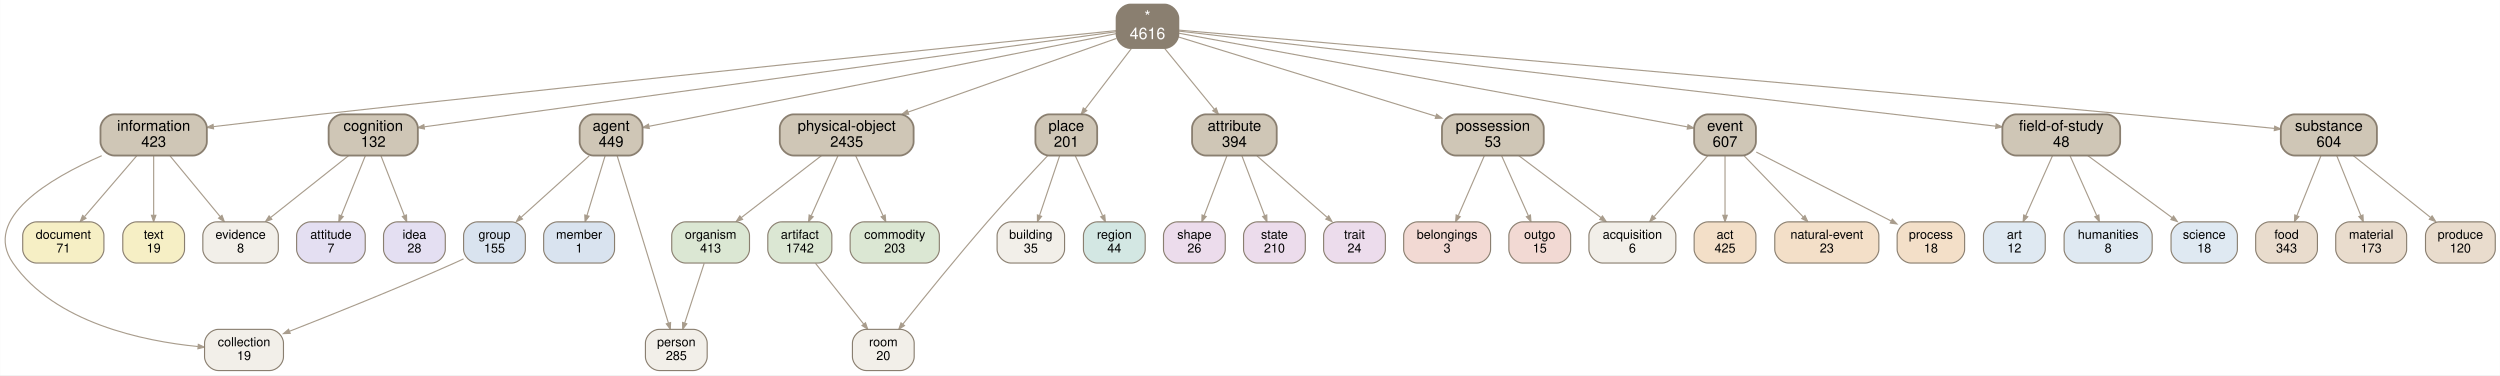
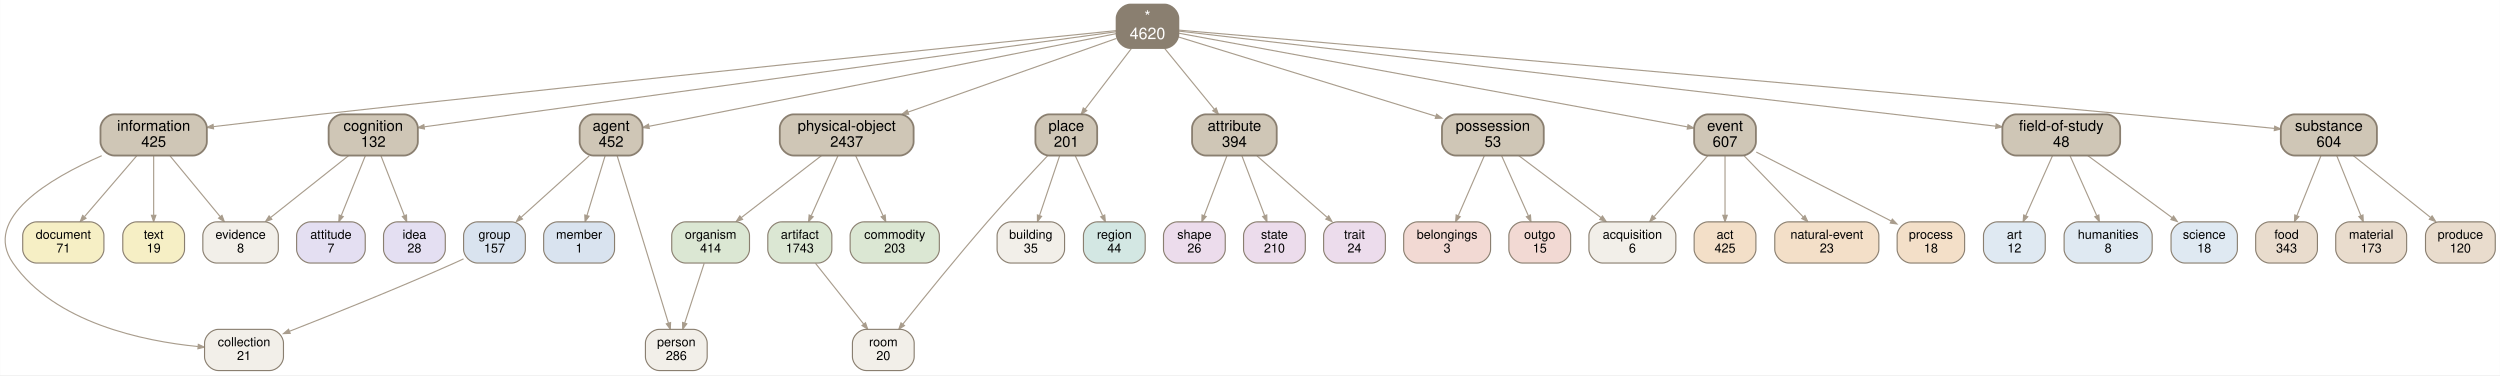
<svg xmlns="http://www.w3.org/2000/svg" width="2186pt" height="328pt" viewBox="0.00 0.00 2185.72 328.00">
  <g id="graph0" class="graph" transform="scale(1 1) rotate(0) translate(4 324)">
    <polygon fill="white" stroke="transparent" points="-4,4 -4,-324 2181.72,-324 2181.72,4 -4,4" />
    <g id="edge1" class="edge">
      <path fill="none" stroke="#a89c8c" d="M971.98,-294.6C890.96,-278.53 651.7,-231.09 563.43,-213.58" />
      <polygon fill="#a89c8c" stroke="#a89c8c" points="563.6,-211.66 557.83,-212.48 562.85,-215.43 563.6,-211.66" />
    </g>
    <g id="edge2" class="edge">
      <path fill="none" stroke="#a89c8c" d="M1014.24,-281.63C1026.73,-266.34 1044.54,-244.55 1057.69,-228.46" />
      <polygon fill="#a89c8c" stroke="#a89c8c" points="1059.27,-229.56 1061.26,-224.08 1056.29,-227.12 1059.27,-229.56" />
    </g>
    <g id="edge3" class="edge">
      <path fill="none" stroke="#a89c8c" d="M971.84,-296.24C867.76,-281.94 496.05,-230.88 366.85,-213.13" />
      <polygon fill="#a89c8c" stroke="#a89c8c" points="366.97,-211.2 361.26,-212.36 366.44,-215.02 366.97,-211.2" />
    </g>
    <g id="edge4" class="edge">
      <path fill="none" stroke="#a89c8c" d="M1026.37,-295C1112.26,-279.18 1377.86,-230.27 1471.3,-213.06" />
      <polygon fill="#a89c8c" stroke="#a89c8c" points="1471.88,-214.91 1476.94,-212.02 1471.18,-211.13 1471.88,-214.91" />
    </g>
    <g id="edge5" class="edge">
      <path fill="none" stroke="#a89c8c" d="M1026.26,-296.85C1140.15,-283.6 1582.19,-232.14 1741,-213.66" />
      <polygon fill="#a89c8c" stroke="#a89c8c" points="1741.29,-215.56 1746.53,-213.02 1740.85,-211.74 1741.29,-215.56" />
    </g>
    <g id="edge6" class="edge">
      <path fill="none" stroke="#a89c8c" d="M971.92,-297.25C876.2,-287.6 546.86,-254.18 275.22,-224 244.53,-220.59 210.21,-216.58 182.67,-213.3" />
      <polygon fill="#a89c8c" stroke="#a89c8c" points="182.58,-211.36 176.89,-212.62 182.13,-215.18 182.58,-211.36" />
    </g>
    <g id="edge7" class="edge">
      <path fill="none" stroke="#a89c8c" d="M972.07,-290.4C929.22,-275.25 845.12,-245.51 789.8,-225.95" />
      <polygon fill="#a89c8c" stroke="#a89c8c" points="790.37,-224.11 784.54,-224.09 789.09,-227.74 790.37,-224.11" />
    </g>
    <g id="edge8" class="edge">
      <path fill="none" stroke="#a89c8c" d="M985.19,-281.63C973.52,-266.34 956.89,-244.55 944.6,-228.46" />
      <polygon fill="#a89c8c" stroke="#a89c8c" points="946.13,-227.28 941.26,-224.08 943.07,-229.62 946.13,-227.28" />
    </g>
    <g id="edge9" class="edge">
      <path fill="none" stroke="#a89c8c" d="M1026.29,-291.67C1076.98,-276.05 1186.93,-242.2 1251.37,-222.35" />
      <polygon fill="#a89c8c" stroke="#a89c8c" points="1252.01,-224.17 1256.69,-220.71 1250.87,-220.49 1252.01,-224.17" />
    </g>
    <g id="edge10" class="edge">
      <path fill="none" stroke="#a89c8c" d="M1026.28,-297.69C1132.34,-288.61 1530.01,-254.38 1857.22,-224 1900.35,-219.99 1949.44,-215.21 1984.63,-211.73" />
      <polygon fill="#a89c8c" stroke="#a89c8c" points="1984.87,-213.64 1990.15,-211.19 1984.49,-209.81 1984.87,-213.64" />
    </g>
    <g id="edge17" class="edge">
      <path fill="none" stroke="#a89c8c" d="M511.04,-187.7C494.22,-172.53 469.73,-150.44 451.74,-134.22" />
      <polygon fill="#a89c8c" stroke="#a89c8c" points="452.69,-132.48 447.32,-130.23 450.11,-135.34 452.69,-132.48" />
    </g>
-     <g id="edge25" class="edge">
+     <g id="edge38" class="edge">
      <path fill="none" stroke="#a89c8c" d="M524.95,-187.7C520.5,-173.05 514.07,-151.93 509.19,-135.89" />
      <polygon fill="#a89c8c" stroke="#a89c8c" points="510.91,-134.93 507.46,-130.23 507.22,-136.05 510.91,-134.93" />
    </g>
-     <g id="edge19" class="edge">
+     <g id="edge36" class="edge">
      <path fill="none" stroke="#a89c8c" d="M535.48,-187.83C545.83,-154.06 568.83,-79 580.36,-41.39" />
      <polygon fill="#a89c8c" stroke="#a89c8c" points="582.2,-41.95 581.97,-36.12 578.52,-40.82 582.2,-41.95" />
    </g>
-     <g id="edge31" class="edge">
+     <g id="edge23" class="edge">
      <path fill="none" stroke="#a89c8c" d="M1068.64,-187.7C1063.02,-172.92 1054.89,-151.56 1048.77,-135.47" />
      <polygon fill="#a89c8c" stroke="#a89c8c" points="1050.53,-134.68 1046.77,-130.23 1046.93,-136.05 1050.53,-134.68" />
    </g>
-     <g id="edge16" class="edge">
+     <g id="edge15" class="edge">
      <path fill="none" stroke="#a89c8c" d="M1081.8,-187.7C1087.43,-172.92 1095.55,-151.56 1101.67,-135.47" />
      <polygon fill="#a89c8c" stroke="#a89c8c" points="1103.51,-136.05 1103.67,-130.23 1099.91,-134.68 1103.51,-136.05" />
    </g>
-     <g id="edge26" class="edge">
+     <g id="edge13" class="edge">
      <path fill="none" stroke="#a89c8c" d="M1094.97,-187.7C1112.28,-172.53 1137.49,-150.44 1156,-134.22" />
      <polygon fill="#a89c8c" stroke="#a89c8c" points="1157.69,-135.3 1160.56,-130.23 1155.15,-132.4 1157.69,-135.3" />
    </g>
-     <g id="edge15" class="edge">
+     <g id="edge18" class="edge">
      <path fill="none" stroke="#a89c8c" d="M315.26,-187.7C309.32,-172.92 300.73,-151.56 294.26,-135.47" />
      <polygon fill="#a89c8c" stroke="#a89c8c" points="295.99,-134.61 292.15,-130.23 292.42,-136.05 295.99,-134.61" />
    </g>
-     <g id="edge34" class="edge">
+     <g id="edge11" class="edge">
      <path fill="none" stroke="#a89c8c" d="M300.67,-187.91C281.43,-172.64 253.17,-150.23 232.58,-133.9" />
      <polygon fill="#a89c8c" stroke="#a89c8c" points="233.55,-132.22 228.05,-130.31 231.16,-135.24 233.55,-132.22" />
    </g>
-     <g id="edge23" class="edge">
+     <g id="edge16" class="edge">
      <path fill="none" stroke="#a89c8c" d="M328.99,-187.7C334.77,-172.92 343.13,-151.56 349.43,-135.47" />
      <polygon fill="#a89c8c" stroke="#a89c8c" points="351.27,-136.05 351.48,-130.23 347.68,-134.65 351.27,-136.05" />
    </g>
-     <g id="edge36" class="edge">
+     <g id="edge20" class="edge">
      <path fill="none" stroke="#a89c8c" d="M1488.99,-187.7C1475.75,-172.66 1456.52,-150.82 1442.27,-134.63" />
      <polygon fill="#a89c8c" stroke="#a89c8c" points="1443.47,-133.08 1438.39,-130.23 1440.58,-135.63 1443.47,-133.08" />
    </g>
-     <g id="edge39" class="edge">
+     <g id="edge24" class="edge">
      <path fill="none" stroke="#a89c8c" d="M1504.22,-187.7C1504.22,-173.05 1504.22,-151.93 1504.22,-135.89" />
      <polygon fill="#a89c8c" stroke="#a89c8c" points="1506.15,-135.73 1504.22,-130.23 1502.3,-135.73 1506.15,-135.73" />
    </g>
-     <g id="edge42" class="edge">
+     <g id="edge34" class="edge">
      <path fill="none" stroke="#a89c8c" d="M1520.96,-187.7C1535.63,-172.53 1557,-150.44 1572.69,-134.22" />
      <polygon fill="#a89c8c" stroke="#a89c8c" points="1574.11,-135.52 1576.56,-130.23 1571.35,-132.84 1574.11,-135.52" />
    </g>
-     <g id="edge29" class="edge">
+     <g id="edge31" class="edge">
      <path fill="none" stroke="#a89c8c" d="M1531.56,-191.03C1563.15,-174.88 1615.19,-148.28 1649.58,-130.7" />
      <polygon fill="#a89c8c" stroke="#a89c8c" points="1650.5,-132.4 1654.52,-128.18 1648.75,-128.97 1650.5,-132.4" />
    </g>
-     <g id="edge11" class="edge">
+     <g id="edge32" class="edge">
      <path fill="none" stroke="#a89c8c" d="M1790.51,-187.7C1783.92,-172.92 1774.41,-151.56 1767.23,-135.47" />
      <polygon fill="#a89c8c" stroke="#a89c8c" points="1768.9,-134.47 1764.9,-130.23 1765.38,-136.03 1768.9,-134.47" />
    </g>
-     <g id="edge14" class="edge">
+     <g id="edge43" class="edge">
      <path fill="none" stroke="#a89c8c" d="M1805.93,-187.7C1812.52,-172.92 1822.04,-151.56 1829.21,-135.47" />
      <polygon fill="#a89c8c" stroke="#a89c8c" points="1831.06,-136.03 1831.54,-130.23 1827.55,-134.47 1831.06,-136.03" />
    </g>
-     <g id="edge18" class="edge">
+     <g id="edge35" class="edge">
      <path fill="none" stroke="#a89c8c" d="M1821.44,-187.91C1842.27,-172.58 1872.89,-150.05 1895.1,-133.7" />
      <polygon fill="#a89c8c" stroke="#a89c8c" points="1896.41,-135.12 1899.7,-130.31 1894.13,-132.02 1896.41,-135.12" />
    </g>
-     <g id="edge13" class="edge">
+     <g id="edge26" class="edge">
      <path fill="none" stroke="#a89c8c" d="M84.78,-187.84C39.41,-168.02 -19.96,-133.08 7.22,-94 43.65,-41.62 121.21,-25.74 168.92,-20.98" />
      <polygon fill="#a89c8c" stroke="#a89c8c" points="169.28,-22.88 174.58,-20.45 168.93,-19.05 169.28,-22.88" />
    </g>
-     <g id="edge44" class="edge">
+     <g id="edge39" class="edge">
      <path fill="none" stroke="#a89c8c" d="M115.36,-187.7C102.45,-172.66 83.69,-150.82 69.8,-134.63" />
      <polygon fill="#a89c8c" stroke="#a89c8c" points="71.06,-133.15 66.01,-130.23 68.14,-135.65 71.06,-133.15" />
    </g>
-     <g id="edge35" class="edge">
+     <g id="edge12" class="edge">
      <path fill="none" stroke="#a89c8c" d="M144.52,-187.7C156.94,-172.66 174.98,-150.82 188.35,-134.63" />
      <polygon fill="#a89c8c" stroke="#a89c8c" points="189.97,-135.69 191.99,-130.23 187,-133.24 189.97,-135.69" />
    </g>
    <g id="edge30" class="edge">
      <path fill="none" stroke="#a89c8c" d="M130.22,-187.7C130.22,-173.05 130.22,-151.93 130.22,-135.89" />
      <polygon fill="#a89c8c" stroke="#a89c8c" points="132.15,-135.73 130.22,-130.23 128.3,-135.73 132.15,-135.73" />
    </g>
-     <g id="edge41" class="edge">
+     <g id="edge27" class="edge">
      <path fill="none" stroke="#a89c8c" d="M728.51,-187.7C721.92,-172.92 712.41,-151.56 705.23,-135.47" />
      <polygon fill="#a89c8c" stroke="#a89c8c" points="706.9,-134.47 702.9,-130.23 703.38,-136.03 706.9,-134.47" />
    </g>
-     <g id="edge27" class="edge">
+     <g id="edge33" class="edge">
      <path fill="none" stroke="#a89c8c" d="M744.12,-187.7C750.87,-172.92 760.62,-151.56 767.96,-135.47" />
      <polygon fill="#a89c8c" stroke="#a89c8c" points="769.82,-136.03 770.36,-130.23 766.32,-134.43 769.82,-136.03" />
    </g>
-     <g id="edge22" class="edge">
+     <g id="edge28" class="edge">
      <path fill="none" stroke="#a89c8c" d="M714.12,-187.91C694.29,-172.58 665.14,-150.05 643.99,-133.7" />
      <polygon fill="#a89c8c" stroke="#a89c8c" points="645.14,-132.15 639.61,-130.31 642.78,-135.2 645.14,-132.15" />
    </g>
-     <g id="edge38" class="edge">
+     <g id="edge22" class="edge">
      <path fill="none" stroke="#a89c8c" d="M922.39,-187.7C917.41,-172.92 910.21,-151.56 904.79,-135.47" />
      <polygon fill="#a89c8c" stroke="#a89c8c" points="906.61,-134.82 903.03,-130.23 902.96,-136.05 906.61,-134.82" />
    </g>
-     <g id="edge45" class="edge">
+     <g id="edge42" class="edge">
      <path fill="none" stroke="#a89c8c" d="M936.12,-187.7C942.87,-172.92 952.62,-151.56 959.96,-135.47" />
      <polygon fill="#a89c8c" stroke="#a89c8c" points="961.82,-136.03 962.36,-130.23 958.32,-134.43 961.82,-136.03" />
    </g>
-     <g id="edge33" class="edge">
+     <g id="edge45" class="edge">
      <path fill="none" stroke="#a89c8c" d="M912.04,-187.98C897.88,-172.94 876.86,-150.3 859.22,-130 832.72,-99.49 803.27,-63.08 785.25,-40.5" />
      <polygon fill="#a89c8c" stroke="#a89c8c" points="786.73,-39.28 781.8,-36.17 783.72,-41.68 786.73,-39.28" />
    </g>
-     <g id="edge37" class="edge">
+     <g id="edge21" class="edge">
      <path fill="none" stroke="#a89c8c" d="M1323.88,-187.91C1344.21,-172.58 1374.09,-150.05 1395.77,-133.7" />
      <polygon fill="#a89c8c" stroke="#a89c8c" points="1397.03,-135.16 1400.27,-130.31 1394.72,-132.08 1397.03,-135.16" />
    </g>
-     <g id="edge28" class="edge">
+     <g id="edge40" class="edge">
      <path fill="none" stroke="#a89c8c" d="M1293.7,-187.7C1287.27,-172.92 1277.99,-151.56 1270.99,-135.47" />
      <polygon fill="#a89c8c" stroke="#a89c8c" points="1272.67,-134.5 1268.71,-130.23 1269.14,-136.04 1272.67,-134.5" />
    </g>
-     <g id="edge43" class="edge">
+     <g id="edge29" class="edge">
      <path fill="none" stroke="#a89c8c" d="M1308.93,-187.7C1315.52,-172.92 1325.04,-151.56 1332.21,-135.47" />
      <polygon fill="#a89c8c" stroke="#a89c8c" points="1334.06,-136.03 1334.54,-130.23 1330.55,-134.47 1334.06,-136.03" />
    </g>
-     <g id="edge40" class="edge">
+     <g id="edge41" class="edge">
      <path fill="none" stroke="#a89c8c" d="M2025.26,-187.7C2019.32,-172.92 2010.73,-151.56 2004.26,-135.47" />
      <polygon fill="#a89c8c" stroke="#a89c8c" points="2005.99,-134.61 2002.15,-130.23 2002.42,-136.05 2005.99,-134.61" />
    </g>
-     <g id="edge21" class="edge">
+     <g id="edge14" class="edge">
      <path fill="none" stroke="#a89c8c" d="M2039.18,-187.7C2045.12,-172.92 2053.71,-151.56 2060.19,-135.47" />
      <polygon fill="#a89c8c" stroke="#a89c8c" points="2062.03,-136.05 2062.29,-130.23 2058.45,-134.61 2062.03,-136.05" />
    </g>
-     <g id="edge24" class="edge">
+     <g id="edge19" class="edge">
      <path fill="none" stroke="#a89c8c" d="M2053.58,-187.91C2072.66,-172.64 2100.68,-150.23 2121.09,-133.9" />
      <polygon fill="#a89c8c" stroke="#a89c8c" points="2122.49,-135.25 2125.58,-130.31 2120.09,-132.24 2122.49,-135.25" />
    </g>
-     <g id="edge32" class="edge">
+     <g id="edge44" class="edge">
      <path fill="none" stroke="#a89c8c" d="M708.95,-93.7C720.88,-78.66 738.21,-56.82 751.06,-40.63" />
      <polygon fill="#a89c8c" stroke="#a89c8c" points="752.64,-41.73 754.55,-36.23 749.62,-39.34 752.64,-41.73" />
    </g>
-     <g id="edge12" class="edge">
+     <g id="edge25" class="edge">
      <path fill="none" stroke="#a89c8c" d="M401.17,-97.65C398.49,-96.39 395.81,-95.16 393.22,-94 344.13,-72.1 286.62,-49.07 249.14,-34.4" />
      <polygon fill="#a89c8c" stroke="#a89c8c" points="249.58,-32.51 243.75,-32.3 248.18,-36.09 249.58,-32.51" />
    </g>
-     <g id="edge20" class="edge">
+     <g id="edge37" class="edge">
      <path fill="none" stroke="#a89c8c" d="M611.58,-93.7C606.76,-78.92 599.8,-57.56 594.55,-41.47" />
      <polygon fill="#a89c8c" stroke="#a89c8c" points="596.37,-40.86 592.84,-36.23 592.71,-42.05 596.37,-40.86" />
    </g>
    <g id="node1" class="node">
      <path fill="#8a7f70" stroke="#8a7f70" stroke-width="1.6" d="M1014.22,-320C1014.22,-320 984.22,-320 984.22,-320 978.22,-320 972.22,-314 972.22,-308 972.22,-308 972.22,-294 972.22,-294 972.22,-288 978.22,-282 984.22,-282 984.22,-282 1014.22,-282 1014.22,-282 1020.22,-282 1026.22,-288 1026.22,-294 1026.22,-294 1026.22,-308 1026.22,-308 1026.22,-314 1020.22,-320 1014.22,-320" />
      <text text-anchor="middle" x="999.22" y="-304.8" font-family="Helvetica,sans-Serif" font-size="14.00" fill="white">*</text>
-       <text text-anchor="middle" x="999.22" y="-289.8" font-family="Helvetica,sans-Serif" font-size="14.00" fill="white">4616</text>
+       <text text-anchor="middle" x="999.22" y="-289.8" font-family="Helvetica,sans-Serif" font-size="14.00" fill="white">4620</text>
    </g>
    <g id="node2" class="node">
      <path fill="#cfc6b6" stroke="#8a7f70" stroke-width="1.6" d="M545.72,-224C545.72,-224 514.72,-224 514.72,-224 508.72,-224 502.72,-218 502.72,-212 502.72,-212 502.72,-200 502.72,-200 502.72,-194 508.72,-188 514.72,-188 514.72,-188 545.72,-188 545.72,-188 551.72,-188 557.72,-194 557.72,-200 557.72,-200 557.72,-212 557.72,-212 557.72,-218 551.72,-224 545.72,-224" />
      <text text-anchor="middle" x="530.22" y="-209.6" font-family="Helvetica,sans-Serif" font-size="13.00">agent</text>
-       <text text-anchor="middle" x="530.22" y="-195.6" font-family="Helvetica,sans-Serif" font-size="13.00">449</text>
+       <text text-anchor="middle" x="530.22" y="-195.6" font-family="Helvetica,sans-Serif" font-size="13.00">452</text>
    </g>
    <g id="node3" class="node">
      <path fill="#cfc6b6" stroke="#8a7f70" stroke-width="1.6" d="M1100.22,-224C1100.22,-224 1050.22,-224 1050.22,-224 1044.22,-224 1038.22,-218 1038.22,-212 1038.22,-212 1038.22,-200 1038.22,-200 1038.22,-194 1044.22,-188 1050.22,-188 1050.22,-188 1100.22,-188 1100.22,-188 1106.22,-188 1112.22,-194 1112.22,-200 1112.22,-200 1112.22,-212 1112.22,-212 1112.22,-218 1106.22,-224 1100.22,-224" />
      <text text-anchor="middle" x="1075.22" y="-209.6" font-family="Helvetica,sans-Serif" font-size="13.00">attribute</text>
      <text text-anchor="middle" x="1075.22" y="-195.6" font-family="Helvetica,sans-Serif" font-size="13.00">394</text>
    </g>
    <g id="node4" class="node">
      <path fill="#cfc6b6" stroke="#8a7f70" stroke-width="1.6" d="M349.22,-224C349.22,-224 295.22,-224 295.22,-224 289.22,-224 283.22,-218 283.22,-212 283.22,-212 283.22,-200 283.22,-200 283.22,-194 289.22,-188 295.22,-188 295.22,-188 349.22,-188 349.22,-188 355.22,-188 361.22,-194 361.22,-200 361.22,-200 361.22,-212 361.22,-212 361.22,-218 355.22,-224 349.22,-224" />
      <text text-anchor="middle" x="322.22" y="-209.6" font-family="Helvetica,sans-Serif" font-size="13.00">cognition</text>
      <text text-anchor="middle" x="322.22" y="-195.6" font-family="Helvetica,sans-Serif" font-size="13.00">132</text>
    </g>
    <g id="node5" class="node">
      <path fill="#cfc6b6" stroke="#8a7f70" stroke-width="1.6" d="M1519.22,-224C1519.22,-224 1489.22,-224 1489.22,-224 1483.22,-224 1477.22,-218 1477.22,-212 1477.22,-212 1477.22,-200 1477.22,-200 1477.22,-194 1483.22,-188 1489.22,-188 1489.22,-188 1519.22,-188 1519.22,-188 1525.22,-188 1531.22,-194 1531.22,-200 1531.22,-200 1531.22,-212 1531.22,-212 1531.22,-218 1525.22,-224 1519.22,-224" />
      <text text-anchor="middle" x="1504.22" y="-209.6" font-family="Helvetica,sans-Serif" font-size="13.00">event</text>
      <text text-anchor="middle" x="1504.22" y="-195.6" font-family="Helvetica,sans-Serif" font-size="13.00">607</text>
    </g>
    <g id="node6" class="node">
      <path fill="#cfc6b6" stroke="#8a7f70" stroke-width="1.6" d="M1837.72,-224C1837.72,-224 1758.72,-224 1758.72,-224 1752.72,-224 1746.72,-218 1746.72,-212 1746.72,-212 1746.72,-200 1746.72,-200 1746.72,-194 1752.72,-188 1758.72,-188 1758.72,-188 1837.72,-188 1837.72,-188 1843.72,-188 1849.72,-194 1849.72,-200 1849.72,-200 1849.72,-212 1849.72,-212 1849.72,-218 1843.72,-224 1837.72,-224" />
      <text text-anchor="middle" x="1798.22" y="-209.6" font-family="Helvetica,sans-Serif" font-size="13.00">field-of-study</text>
      <text text-anchor="middle" x="1798.22" y="-195.6" font-family="Helvetica,sans-Serif" font-size="13.00">48</text>
    </g>
    <g id="node7" class="node">
      <path fill="#cfc6b6" stroke="#8a7f70" stroke-width="1.6" d="M164.72,-224C164.72,-224 95.72,-224 95.72,-224 89.72,-224 83.72,-218 83.72,-212 83.72,-212 83.72,-200 83.72,-200 83.72,-194 89.72,-188 95.72,-188 95.72,-188 164.72,-188 164.72,-188 170.72,-188 176.72,-194 176.72,-200 176.72,-200 176.72,-212 176.72,-212 176.72,-218 170.72,-224 164.72,-224" />
      <text text-anchor="middle" x="130.22" y="-209.6" font-family="Helvetica,sans-Serif" font-size="13.00">information</text>
-       <text text-anchor="middle" x="130.22" y="-195.6" font-family="Helvetica,sans-Serif" font-size="13.00">423</text>
+       <text text-anchor="middle" x="130.22" y="-195.6" font-family="Helvetica,sans-Serif" font-size="13.00">425</text>
    </g>
    <g id="node8" class="node">
      <path fill="#cfc6b6" stroke="#8a7f70" stroke-width="1.6" d="M782.72,-224C782.72,-224 689.72,-224 689.72,-224 683.72,-224 677.72,-218 677.72,-212 677.72,-212 677.72,-200 677.72,-200 677.72,-194 683.72,-188 689.72,-188 689.72,-188 782.72,-188 782.72,-188 788.72,-188 794.72,-194 794.72,-200 794.72,-200 794.72,-212 794.72,-212 794.72,-218 788.72,-224 782.72,-224" />
      <text text-anchor="middle" x="736.22" y="-209.6" font-family="Helvetica,sans-Serif" font-size="13.00">physical-object</text>
-       <text text-anchor="middle" x="736.22" y="-195.6" font-family="Helvetica,sans-Serif" font-size="13.00">2435</text>
+       <text text-anchor="middle" x="736.22" y="-195.6" font-family="Helvetica,sans-Serif" font-size="13.00">2437</text>
    </g>
    <g id="node9" class="node">
      <path fill="#cfc6b6" stroke="#8a7f70" stroke-width="1.6" d="M943.22,-224C943.22,-224 913.22,-224 913.22,-224 907.22,-224 901.22,-218 901.22,-212 901.22,-212 901.22,-200 901.22,-200 901.22,-194 907.22,-188 913.22,-188 913.22,-188 943.22,-188 943.22,-188 949.22,-188 955.22,-194 955.22,-200 955.22,-200 955.22,-212 955.22,-212 955.22,-218 949.22,-224 943.22,-224" />
      <text text-anchor="middle" x="928.22" y="-209.6" font-family="Helvetica,sans-Serif" font-size="13.00">place</text>
      <text text-anchor="middle" x="928.22" y="-195.6" font-family="Helvetica,sans-Serif" font-size="13.00">201</text>
    </g>
    <g id="node10" class="node">
      <path fill="#cfc6b6" stroke="#8a7f70" stroke-width="1.6" d="M1333.72,-224C1333.72,-224 1268.72,-224 1268.72,-224 1262.72,-224 1256.72,-218 1256.72,-212 1256.72,-212 1256.72,-200 1256.72,-200 1256.72,-194 1262.72,-188 1268.72,-188 1268.72,-188 1333.72,-188 1333.72,-188 1339.72,-188 1345.72,-194 1345.72,-200 1345.72,-200 1345.72,-212 1345.72,-212 1345.72,-218 1339.72,-224 1333.72,-224" />
      <text text-anchor="middle" x="1301.22" y="-209.6" font-family="Helvetica,sans-Serif" font-size="13.00">possession</text>
      <text text-anchor="middle" x="1301.22" y="-195.6" font-family="Helvetica,sans-Serif" font-size="13.00">53</text>
    </g>
    <g id="node11" class="node">
      <path fill="#cfc6b6" stroke="#8a7f70" stroke-width="1.6" d="M2062.22,-224C2062.22,-224 2002.22,-224 2002.22,-224 1996.22,-224 1990.22,-218 1990.22,-212 1990.22,-212 1990.22,-200 1990.22,-200 1990.22,-194 1996.22,-188 2002.22,-188 2002.22,-188 2062.22,-188 2062.22,-188 2068.22,-188 2074.22,-194 2074.22,-200 2074.22,-200 2074.22,-212 2074.22,-212 2074.22,-218 2068.22,-224 2062.22,-224" />
      <text text-anchor="middle" x="2032.22" y="-209.6" font-family="Helvetica,sans-Serif" font-size="13.00">substance</text>
      <text text-anchor="middle" x="2032.22" y="-195.6" font-family="Helvetica,sans-Serif" font-size="13.00">604</text>
    </g>
    <g id="node12" class="node">
      <path fill="#f2efe9" stroke="#8a7f70" d="M1449.22,-130C1449.22,-130 1397.22,-130 1397.22,-130 1391.22,-130 1385.22,-124 1385.22,-118 1385.22,-118 1385.22,-106 1385.22,-106 1385.22,-100 1391.22,-94 1397.22,-94 1397.22,-94 1449.22,-94 1449.22,-94 1455.22,-94 1461.22,-100 1461.22,-106 1461.22,-106 1461.22,-118 1461.22,-118 1461.22,-124 1455.22,-130 1449.22,-130" />
      <text text-anchor="middle" x="1423.22" y="-115.2" font-family="Helvetica,sans-Serif" font-size="11.00">acquisition</text>
      <text text-anchor="middle" x="1423.22" y="-103.2" font-family="Helvetica,sans-Serif" font-size="11.00">6</text>
    </g>
    <g id="node13" class="node">
      <path fill="#f3dfc8" stroke="#8a7f70" d="M1519.22,-130C1519.22,-130 1489.22,-130 1489.22,-130 1483.22,-130 1477.22,-124 1477.22,-118 1477.22,-118 1477.22,-106 1477.22,-106 1477.22,-100 1483.22,-94 1489.22,-94 1489.22,-94 1519.22,-94 1519.22,-94 1525.22,-94 1531.22,-100 1531.22,-106 1531.22,-106 1531.22,-118 1531.22,-118 1531.22,-124 1525.22,-130 1519.22,-130" />
      <text text-anchor="middle" x="1504.22" y="-115.2" font-family="Helvetica,sans-Serif" font-size="11.00">act</text>
      <text text-anchor="middle" x="1504.22" y="-103.2" font-family="Helvetica,sans-Serif" font-size="11.00">425</text>
    </g>
    <g id="node14" class="node">
      <path fill="#dfe9f2" stroke="#8a7f70" d="M1772.22,-130C1772.22,-130 1742.22,-130 1742.22,-130 1736.22,-130 1730.22,-124 1730.22,-118 1730.22,-118 1730.22,-106 1730.22,-106 1730.22,-100 1736.22,-94 1742.22,-94 1742.22,-94 1772.22,-94 1772.22,-94 1778.22,-94 1784.22,-100 1784.22,-106 1784.22,-106 1784.22,-118 1784.22,-118 1784.22,-124 1778.22,-130 1772.22,-130" />
      <text text-anchor="middle" x="1757.22" y="-115.2" font-family="Helvetica,sans-Serif" font-size="11.00">art</text>
      <text text-anchor="middle" x="1757.22" y="-103.2" font-family="Helvetica,sans-Serif" font-size="11.00">12</text>
    </g>
    <g id="node15" class="node">
      <path fill="#dbe7d3" stroke="#8a7f70" d="M711.22,-130C711.22,-130 679.22,-130 679.22,-130 673.22,-130 667.22,-124 667.22,-118 667.22,-118 667.22,-106 667.22,-106 667.22,-100 673.22,-94 679.22,-94 679.22,-94 711.22,-94 711.22,-94 717.22,-94 723.22,-100 723.22,-106 723.22,-106 723.22,-118 723.22,-118 723.22,-124 717.22,-130 711.22,-130" />
      <text text-anchor="middle" x="695.22" y="-115.2" font-family="Helvetica,sans-Serif" font-size="11.00">artifact</text>
-       <text text-anchor="middle" x="695.22" y="-103.2" font-family="Helvetica,sans-Serif" font-size="11.00">1742</text>
+       <text text-anchor="middle" x="695.22" y="-103.2" font-family="Helvetica,sans-Serif" font-size="11.00">1743</text>
    </g>
    <g id="node16" class="node">
      <path fill="#e4dff2" stroke="#8a7f70" d="M303.22,-130C303.22,-130 267.22,-130 267.22,-130 261.22,-130 255.22,-124 255.22,-118 255.22,-118 255.22,-106 255.22,-106 255.22,-100 261.22,-94 267.22,-94 267.22,-94 303.22,-94 303.22,-94 309.22,-94 315.22,-100 315.22,-106 315.22,-106 315.22,-118 315.22,-118 315.22,-124 309.22,-130 303.22,-130" />
      <text text-anchor="middle" x="285.22" y="-115.2" font-family="Helvetica,sans-Serif" font-size="11.00">attitude</text>
      <text text-anchor="middle" x="285.22" y="-103.2" font-family="Helvetica,sans-Serif" font-size="11.00">7</text>
    </g>
    <g id="node17" class="node">
      <path fill="#f2d9d3" stroke="#8a7f70" d="M1287.22,-130C1287.22,-130 1235.22,-130 1235.22,-130 1229.22,-130 1223.22,-124 1223.22,-118 1223.22,-118 1223.22,-106 1223.22,-106 1223.22,-100 1229.22,-94 1235.22,-94 1235.22,-94 1287.22,-94 1287.22,-94 1293.22,-94 1299.22,-100 1299.22,-106 1299.22,-106 1299.22,-118 1299.22,-118 1299.22,-124 1293.22,-130 1287.22,-130" />
      <text text-anchor="middle" x="1261.22" y="-115.2" font-family="Helvetica,sans-Serif" font-size="11.00">belongings</text>
      <text text-anchor="middle" x="1261.22" y="-103.2" font-family="Helvetica,sans-Serif" font-size="11.00">3</text>
    </g>
    <g id="node18" class="node">
      <path fill="#f2efe9" stroke="#8a7f70" d="M914.72,-130C914.72,-130 879.72,-130 879.72,-130 873.72,-130 867.72,-124 867.72,-118 867.72,-118 867.72,-106 867.72,-106 867.72,-100 873.72,-94 879.72,-94 879.72,-94 914.72,-94 914.72,-94 920.72,-94 926.72,-100 926.72,-106 926.72,-106 926.72,-118 926.72,-118 926.72,-124 920.72,-130 914.72,-130" />
      <text text-anchor="middle" x="897.22" y="-115.2" font-family="Helvetica,sans-Serif" font-size="11.00">building</text>
      <text text-anchor="middle" x="897.22" y="-103.2" font-family="Helvetica,sans-Serif" font-size="11.00">35</text>
    </g>
    <g id="node19" class="node">
      <path fill="#f2efe9" stroke="#8a7f70" d="M231.72,-36C231.72,-36 186.72,-36 186.72,-36 180.72,-36 174.72,-30 174.72,-24 174.72,-24 174.72,-12 174.72,-12 174.72,-6 180.72,0 186.72,0 186.72,0 231.72,0 231.72,0 237.72,0 243.72,-6 243.72,-12 243.72,-12 243.72,-24 243.72,-24 243.72,-30 237.72,-36 231.72,-36" />
      <text text-anchor="middle" x="209.22" y="-21.2" font-family="Helvetica,sans-Serif" font-size="11.00">collection</text>
-       <text text-anchor="middle" x="209.22" y="-9.2" font-family="Helvetica,sans-Serif" font-size="11.00">19</text>
+       <text text-anchor="middle" x="209.22" y="-9.2" font-family="Helvetica,sans-Serif" font-size="11.00">21</text>
    </g>
    <g id="node20" class="node">
      <path fill="#dbe7d3" stroke="#8a7f70" d="M805.22,-130C805.22,-130 751.22,-130 751.22,-130 745.22,-130 739.22,-124 739.22,-118 739.22,-118 739.22,-106 739.22,-106 739.22,-100 745.22,-94 751.22,-94 751.22,-94 805.22,-94 805.22,-94 811.22,-94 817.22,-100 817.22,-106 817.22,-106 817.22,-118 817.22,-118 817.22,-124 811.22,-130 805.22,-130" />
      <text text-anchor="middle" x="778.22" y="-115.2" font-family="Helvetica,sans-Serif" font-size="11.00">commodity</text>
      <text text-anchor="middle" x="778.22" y="-103.2" font-family="Helvetica,sans-Serif" font-size="11.00">203</text>
    </g>
    <g id="node21" class="node">
      <path fill="#f6efc5" stroke="#8a7f70" d="M74.72,-130C74.72,-130 27.72,-130 27.72,-130 21.72,-130 15.72,-124 15.72,-118 15.72,-118 15.72,-106 15.72,-106 15.72,-100 21.72,-94 27.72,-94 27.72,-94 74.72,-94 74.72,-94 80.72,-94 86.72,-100 86.72,-106 86.72,-106 86.72,-118 86.72,-118 86.72,-124 80.72,-130 74.72,-130" />
      <text text-anchor="middle" x="51.22" y="-115.2" font-family="Helvetica,sans-Serif" font-size="11.00">document</text>
      <text text-anchor="middle" x="51.22" y="-103.2" font-family="Helvetica,sans-Serif" font-size="11.00">71</text>
    </g>
    <g id="node22" class="node">
      <path fill="#f2efe9" stroke="#8a7f70" d="M227.22,-130C227.22,-130 185.22,-130 185.22,-130 179.22,-130 173.22,-124 173.22,-118 173.22,-118 173.22,-106 173.22,-106 173.22,-100 179.22,-94 185.22,-94 185.22,-94 227.22,-94 227.22,-94 233.22,-94 239.22,-100 239.22,-106 239.22,-106 239.22,-118 239.22,-118 239.22,-124 233.22,-130 227.22,-130" />
      <text text-anchor="middle" x="206.22" y="-115.2" font-family="Helvetica,sans-Serif" font-size="11.00">evidence</text>
      <text text-anchor="middle" x="206.22" y="-103.2" font-family="Helvetica,sans-Serif" font-size="11.00">8</text>
    </g>
    <g id="node23" class="node">
      <path fill="#e9dccd" stroke="#8a7f70" d="M2010.22,-130C2010.22,-130 1980.22,-130 1980.22,-130 1974.22,-130 1968.22,-124 1968.22,-118 1968.22,-118 1968.22,-106 1968.22,-106 1968.22,-100 1974.22,-94 1980.22,-94 1980.22,-94 2010.22,-94 2010.22,-94 2016.22,-94 2022.22,-100 2022.22,-106 2022.22,-106 2022.22,-118 2022.22,-118 2022.22,-124 2016.22,-130 2010.22,-130" />
      <text text-anchor="middle" x="1995.22" y="-115.2" font-family="Helvetica,sans-Serif" font-size="11.00">food</text>
      <text text-anchor="middle" x="1995.22" y="-103.2" font-family="Helvetica,sans-Serif" font-size="11.00">343</text>
    </g>
    <g id="node24" class="node">
      <path fill="#d9e3ef" stroke="#8a7f70" d="M443.22,-130C443.22,-130 413.22,-130 413.22,-130 407.22,-130 401.22,-124 401.22,-118 401.22,-118 401.22,-106 401.22,-106 401.22,-100 407.22,-94 413.22,-94 413.22,-94 443.22,-94 443.22,-94 449.22,-94 455.22,-100 455.22,-106 455.22,-106 455.22,-118 455.22,-118 455.22,-124 449.22,-130 443.22,-130" />
      <text text-anchor="middle" x="428.22" y="-115.2" font-family="Helvetica,sans-Serif" font-size="11.00">group</text>
-       <text text-anchor="middle" x="428.22" y="-103.2" font-family="Helvetica,sans-Serif" font-size="11.00">155</text>
+       <text text-anchor="middle" x="428.22" y="-103.2" font-family="Helvetica,sans-Serif" font-size="11.00">157</text>
    </g>
    <g id="node25" class="node">
      <path fill="#dfe9f2" stroke="#8a7f70" d="M1865.72,-130C1865.72,-130 1812.72,-130 1812.72,-130 1806.72,-130 1800.72,-124 1800.72,-118 1800.72,-118 1800.72,-106 1800.72,-106 1800.72,-100 1806.72,-94 1812.72,-94 1812.72,-94 1865.72,-94 1865.72,-94 1871.72,-94 1877.72,-100 1877.72,-106 1877.72,-106 1877.72,-118 1877.72,-118 1877.72,-124 1871.72,-130 1865.72,-130" />
      <text text-anchor="middle" x="1839.22" y="-115.2" font-family="Helvetica,sans-Serif" font-size="11.00">humanities</text>
      <text text-anchor="middle" x="1839.22" y="-103.2" font-family="Helvetica,sans-Serif" font-size="11.00">8</text>
    </g>
    <g id="node26" class="node">
      <path fill="#e4dff2" stroke="#8a7f70" d="M373.22,-130C373.22,-130 343.22,-130 343.22,-130 337.22,-130 331.22,-124 331.22,-118 331.22,-118 331.22,-106 331.22,-106 331.22,-100 337.22,-94 343.22,-94 343.22,-94 373.22,-94 373.22,-94 379.22,-94 385.22,-100 385.22,-106 385.22,-106 385.22,-118 385.22,-118 385.22,-124 379.22,-130 373.22,-130" />
      <text text-anchor="middle" x="358.22" y="-115.2" font-family="Helvetica,sans-Serif" font-size="11.00">idea</text>
      <text text-anchor="middle" x="358.22" y="-103.2" font-family="Helvetica,sans-Serif" font-size="11.00">28</text>
    </g>
    <g id="node27" class="node">
      <path fill="#e9dccd" stroke="#8a7f70" d="M2088.22,-130C2088.22,-130 2050.22,-130 2050.22,-130 2044.22,-130 2038.22,-124 2038.22,-118 2038.22,-118 2038.22,-106 2038.22,-106 2038.22,-100 2044.22,-94 2050.22,-94 2050.22,-94 2088.22,-94 2088.22,-94 2094.22,-94 2100.22,-100 2100.22,-106 2100.22,-106 2100.22,-118 2100.22,-118 2100.22,-124 2094.22,-130 2088.22,-130" />
      <text text-anchor="middle" x="2069.22" y="-115.2" font-family="Helvetica,sans-Serif" font-size="11.00">material</text>
      <text text-anchor="middle" x="2069.22" y="-103.2" font-family="Helvetica,sans-Serif" font-size="11.00">173</text>
    </g>
    <g id="node28" class="node">
      <path fill="#d9e3ef" stroke="#8a7f70" d="M521.22,-130C521.22,-130 483.22,-130 483.22,-130 477.22,-130 471.22,-124 471.22,-118 471.22,-118 471.22,-106 471.22,-106 471.22,-100 477.22,-94 483.22,-94 483.22,-94 521.22,-94 521.22,-94 527.22,-94 533.22,-100 533.22,-106 533.22,-106 533.22,-118 533.22,-118 533.22,-124 527.22,-130 521.22,-130" />
      <text text-anchor="middle" x="502.22" y="-115.2" font-family="Helvetica,sans-Serif" font-size="11.00">member</text>
      <text text-anchor="middle" x="502.22" y="-103.2" font-family="Helvetica,sans-Serif" font-size="11.00">1</text>
    </g>
    <g id="node29" class="node">
      <path fill="#f3dfc8" stroke="#8a7f70" d="M1626.72,-130C1626.72,-130 1559.72,-130 1559.72,-130 1553.72,-130 1547.72,-124 1547.72,-118 1547.72,-118 1547.72,-106 1547.72,-106 1547.72,-100 1553.72,-94 1559.72,-94 1559.72,-94 1626.72,-94 1626.72,-94 1632.72,-94 1638.72,-100 1638.72,-106 1638.72,-106 1638.72,-118 1638.72,-118 1638.72,-124 1632.72,-130 1626.72,-130" />
      <text text-anchor="middle" x="1593.22" y="-115.2" font-family="Helvetica,sans-Serif" font-size="11.00">natural-event</text>
      <text text-anchor="middle" x="1593.22" y="-103.2" font-family="Helvetica,sans-Serif" font-size="11.00">23</text>
    </g>
    <g id="node30" class="node">
      <path fill="#dbe7d3" stroke="#8a7f70" d="M639.22,-130C639.22,-130 595.22,-130 595.22,-130 589.22,-130 583.22,-124 583.22,-118 583.22,-118 583.22,-106 583.22,-106 583.22,-100 589.22,-94 595.22,-94 595.22,-94 639.22,-94 639.22,-94 645.22,-94 651.22,-100 651.22,-106 651.22,-106 651.22,-118 651.22,-118 651.22,-124 645.22,-130 639.22,-130" />
      <text text-anchor="middle" x="617.22" y="-115.2" font-family="Helvetica,sans-Serif" font-size="11.00">organism</text>
-       <text text-anchor="middle" x="617.22" y="-103.2" font-family="Helvetica,sans-Serif" font-size="11.00">413</text>
+       <text text-anchor="middle" x="617.22" y="-103.2" font-family="Helvetica,sans-Serif" font-size="11.00">414</text>
    </g>
    <g id="node31" class="node">
      <path fill="#f2d9d3" stroke="#8a7f70" d="M1357.22,-130C1357.22,-130 1327.22,-130 1327.22,-130 1321.22,-130 1315.22,-124 1315.22,-118 1315.22,-118 1315.22,-106 1315.22,-106 1315.22,-100 1321.22,-94 1327.22,-94 1327.22,-94 1357.22,-94 1357.22,-94 1363.22,-94 1369.22,-100 1369.22,-106 1369.22,-106 1369.22,-118 1369.22,-118 1369.22,-124 1363.22,-130 1357.22,-130" />
      <text text-anchor="middle" x="1342.22" y="-115.2" font-family="Helvetica,sans-Serif" font-size="11.00">outgo</text>
      <text text-anchor="middle" x="1342.22" y="-103.2" font-family="Helvetica,sans-Serif" font-size="11.00">15</text>
    </g>
    <g id="node32" class="node">
      <path fill="#f2efe9" stroke="#8a7f70" d="M602.22,-36C602.22,-36 572.22,-36 572.22,-36 566.22,-36 560.22,-30 560.22,-24 560.22,-24 560.22,-12 560.22,-12 560.22,-6 566.22,0 572.22,0 572.22,0 602.22,0 602.22,0 608.22,0 614.22,-6 614.22,-12 614.22,-12 614.22,-24 614.22,-24 614.22,-30 608.22,-36 602.22,-36" />
      <text text-anchor="middle" x="587.22" y="-21.2" font-family="Helvetica,sans-Serif" font-size="11.00">person</text>
-       <text text-anchor="middle" x="587.22" y="-9.2" font-family="Helvetica,sans-Serif" font-size="11.00">285</text>
+       <text text-anchor="middle" x="587.22" y="-9.2" font-family="Helvetica,sans-Serif" font-size="11.00">286</text>
    </g>
    <g id="node33" class="node">
      <path fill="#f3dfc8" stroke="#8a7f70" d="M1701.72,-130C1701.72,-130 1666.72,-130 1666.72,-130 1660.72,-130 1654.72,-124 1654.72,-118 1654.72,-118 1654.72,-106 1654.72,-106 1654.72,-100 1660.72,-94 1666.72,-94 1666.72,-94 1701.72,-94 1701.72,-94 1707.72,-94 1713.72,-100 1713.72,-106 1713.72,-106 1713.72,-118 1713.72,-118 1713.72,-124 1707.72,-130 1701.72,-130" />
      <text text-anchor="middle" x="1684.22" y="-115.2" font-family="Helvetica,sans-Serif" font-size="11.00">process</text>
      <text text-anchor="middle" x="1684.22" y="-103.2" font-family="Helvetica,sans-Serif" font-size="11.00">18</text>
    </g>
    <g id="node34" class="node">
      <path fill="#e9dccd" stroke="#8a7f70" d="M2165.72,-130C2165.72,-130 2128.72,-130 2128.72,-130 2122.72,-130 2116.72,-124 2116.72,-118 2116.72,-118 2116.72,-106 2116.72,-106 2116.72,-100 2122.72,-94 2128.72,-94 2128.72,-94 2165.72,-94 2165.72,-94 2171.72,-94 2177.72,-100 2177.72,-106 2177.72,-106 2177.72,-118 2177.72,-118 2177.72,-124 2171.72,-130 2165.72,-130" />
      <text text-anchor="middle" x="2147.22" y="-115.2" font-family="Helvetica,sans-Serif" font-size="11.00">produce</text>
      <text text-anchor="middle" x="2147.22" y="-103.2" font-family="Helvetica,sans-Serif" font-size="11.00">120</text>
    </g>
    <g id="node35" class="node">
      <path fill="#d3e7e3" stroke="#8a7f70" d="M985.22,-130C985.22,-130 955.22,-130 955.22,-130 949.22,-130 943.22,-124 943.22,-118 943.22,-118 943.22,-106 943.22,-106 943.22,-100 949.22,-94 955.22,-94 955.22,-94 985.22,-94 985.22,-94 991.22,-94 997.22,-100 997.22,-106 997.22,-106 997.22,-118 997.22,-118 997.22,-124 991.22,-130 985.22,-130" />
      <text text-anchor="middle" x="970.22" y="-115.2" font-family="Helvetica,sans-Serif" font-size="11.00">region</text>
      <text text-anchor="middle" x="970.22" y="-103.2" font-family="Helvetica,sans-Serif" font-size="11.00">44</text>
    </g>
    <g id="node36" class="node">
      <path fill="#f2efe9" stroke="#8a7f70" d="M783.22,-36C783.22,-36 753.22,-36 753.22,-36 747.22,-36 741.22,-30 741.22,-24 741.22,-24 741.22,-12 741.22,-12 741.22,-6 747.22,0 753.22,0 753.22,0 783.22,0 783.22,0 789.22,0 795.22,-6 795.22,-12 795.22,-12 795.22,-24 795.22,-24 795.22,-30 789.22,-36 783.22,-36" />
      <text text-anchor="middle" x="768.22" y="-21.2" font-family="Helvetica,sans-Serif" font-size="11.00">room</text>
      <text text-anchor="middle" x="768.22" y="-9.2" font-family="Helvetica,sans-Serif" font-size="11.00">20</text>
    </g>
    <g id="node37" class="node">
      <path fill="#dfe9f2" stroke="#8a7f70" d="M1940.22,-130C1940.22,-130 1906.22,-130 1906.22,-130 1900.22,-130 1894.22,-124 1894.22,-118 1894.22,-118 1894.22,-106 1894.22,-106 1894.22,-100 1900.22,-94 1906.22,-94 1906.22,-94 1940.22,-94 1940.22,-94 1946.22,-94 1952.22,-100 1952.22,-106 1952.22,-106 1952.22,-118 1952.22,-118 1952.22,-124 1946.22,-130 1940.22,-130" />
      <text text-anchor="middle" x="1923.22" y="-115.2" font-family="Helvetica,sans-Serif" font-size="11.00">science</text>
      <text text-anchor="middle" x="1923.22" y="-103.2" font-family="Helvetica,sans-Serif" font-size="11.00">18</text>
    </g>
    <g id="node38" class="node">
      <path fill="#ecdcec" stroke="#8a7f70" d="M1055.22,-130C1055.22,-130 1025.22,-130 1025.22,-130 1019.22,-130 1013.22,-124 1013.22,-118 1013.22,-118 1013.22,-106 1013.22,-106 1013.22,-100 1019.22,-94 1025.22,-94 1025.22,-94 1055.22,-94 1055.22,-94 1061.22,-94 1067.22,-100 1067.22,-106 1067.22,-106 1067.22,-118 1067.22,-118 1067.22,-124 1061.22,-130 1055.22,-130" />
      <text text-anchor="middle" x="1040.22" y="-115.2" font-family="Helvetica,sans-Serif" font-size="11.00">shape</text>
      <text text-anchor="middle" x="1040.22" y="-103.2" font-family="Helvetica,sans-Serif" font-size="11.00">26</text>
    </g>
    <g id="node39" class="node">
      <path fill="#ecdcec" stroke="#8a7f70" d="M1125.22,-130C1125.22,-130 1095.22,-130 1095.22,-130 1089.22,-130 1083.22,-124 1083.22,-118 1083.22,-118 1083.22,-106 1083.22,-106 1083.22,-100 1089.22,-94 1095.22,-94 1095.22,-94 1125.22,-94 1125.22,-94 1131.22,-94 1137.22,-100 1137.22,-106 1137.22,-106 1137.22,-118 1137.22,-118 1137.22,-124 1131.22,-130 1125.22,-130" />
      <text text-anchor="middle" x="1110.22" y="-115.2" font-family="Helvetica,sans-Serif" font-size="11.00">state</text>
      <text text-anchor="middle" x="1110.22" y="-103.2" font-family="Helvetica,sans-Serif" font-size="11.00">210</text>
    </g>
    <g id="node40" class="node">
      <path fill="#f6efc5" stroke="#8a7f70" d="M145.22,-130C145.22,-130 115.22,-130 115.22,-130 109.22,-130 103.22,-124 103.22,-118 103.22,-118 103.22,-106 103.22,-106 103.22,-100 109.22,-94 115.22,-94 115.22,-94 145.22,-94 145.22,-94 151.22,-94 157.22,-100 157.22,-106 157.22,-106 157.22,-118 157.22,-118 157.22,-124 151.22,-130 145.22,-130" />
      <text text-anchor="middle" x="130.22" y="-115.2" font-family="Helvetica,sans-Serif" font-size="11.00">text</text>
      <text text-anchor="middle" x="130.22" y="-103.2" font-family="Helvetica,sans-Serif" font-size="11.00">19</text>
    </g>
    <g id="node41" class="node">
      <path fill="#ecdcec" stroke="#8a7f70" d="M1195.22,-130C1195.22,-130 1165.22,-130 1165.22,-130 1159.22,-130 1153.22,-124 1153.22,-118 1153.22,-118 1153.22,-106 1153.22,-106 1153.22,-100 1159.22,-94 1165.22,-94 1165.22,-94 1195.22,-94 1195.22,-94 1201.22,-94 1207.22,-100 1207.22,-106 1207.22,-106 1207.22,-118 1207.22,-118 1207.22,-124 1201.22,-130 1195.22,-130" />
      <text text-anchor="middle" x="1180.22" y="-115.2" font-family="Helvetica,sans-Serif" font-size="11.00">trait</text>
      <text text-anchor="middle" x="1180.22" y="-103.2" font-family="Helvetica,sans-Serif" font-size="11.00">24</text>
    </g>
  </g>
</svg>
